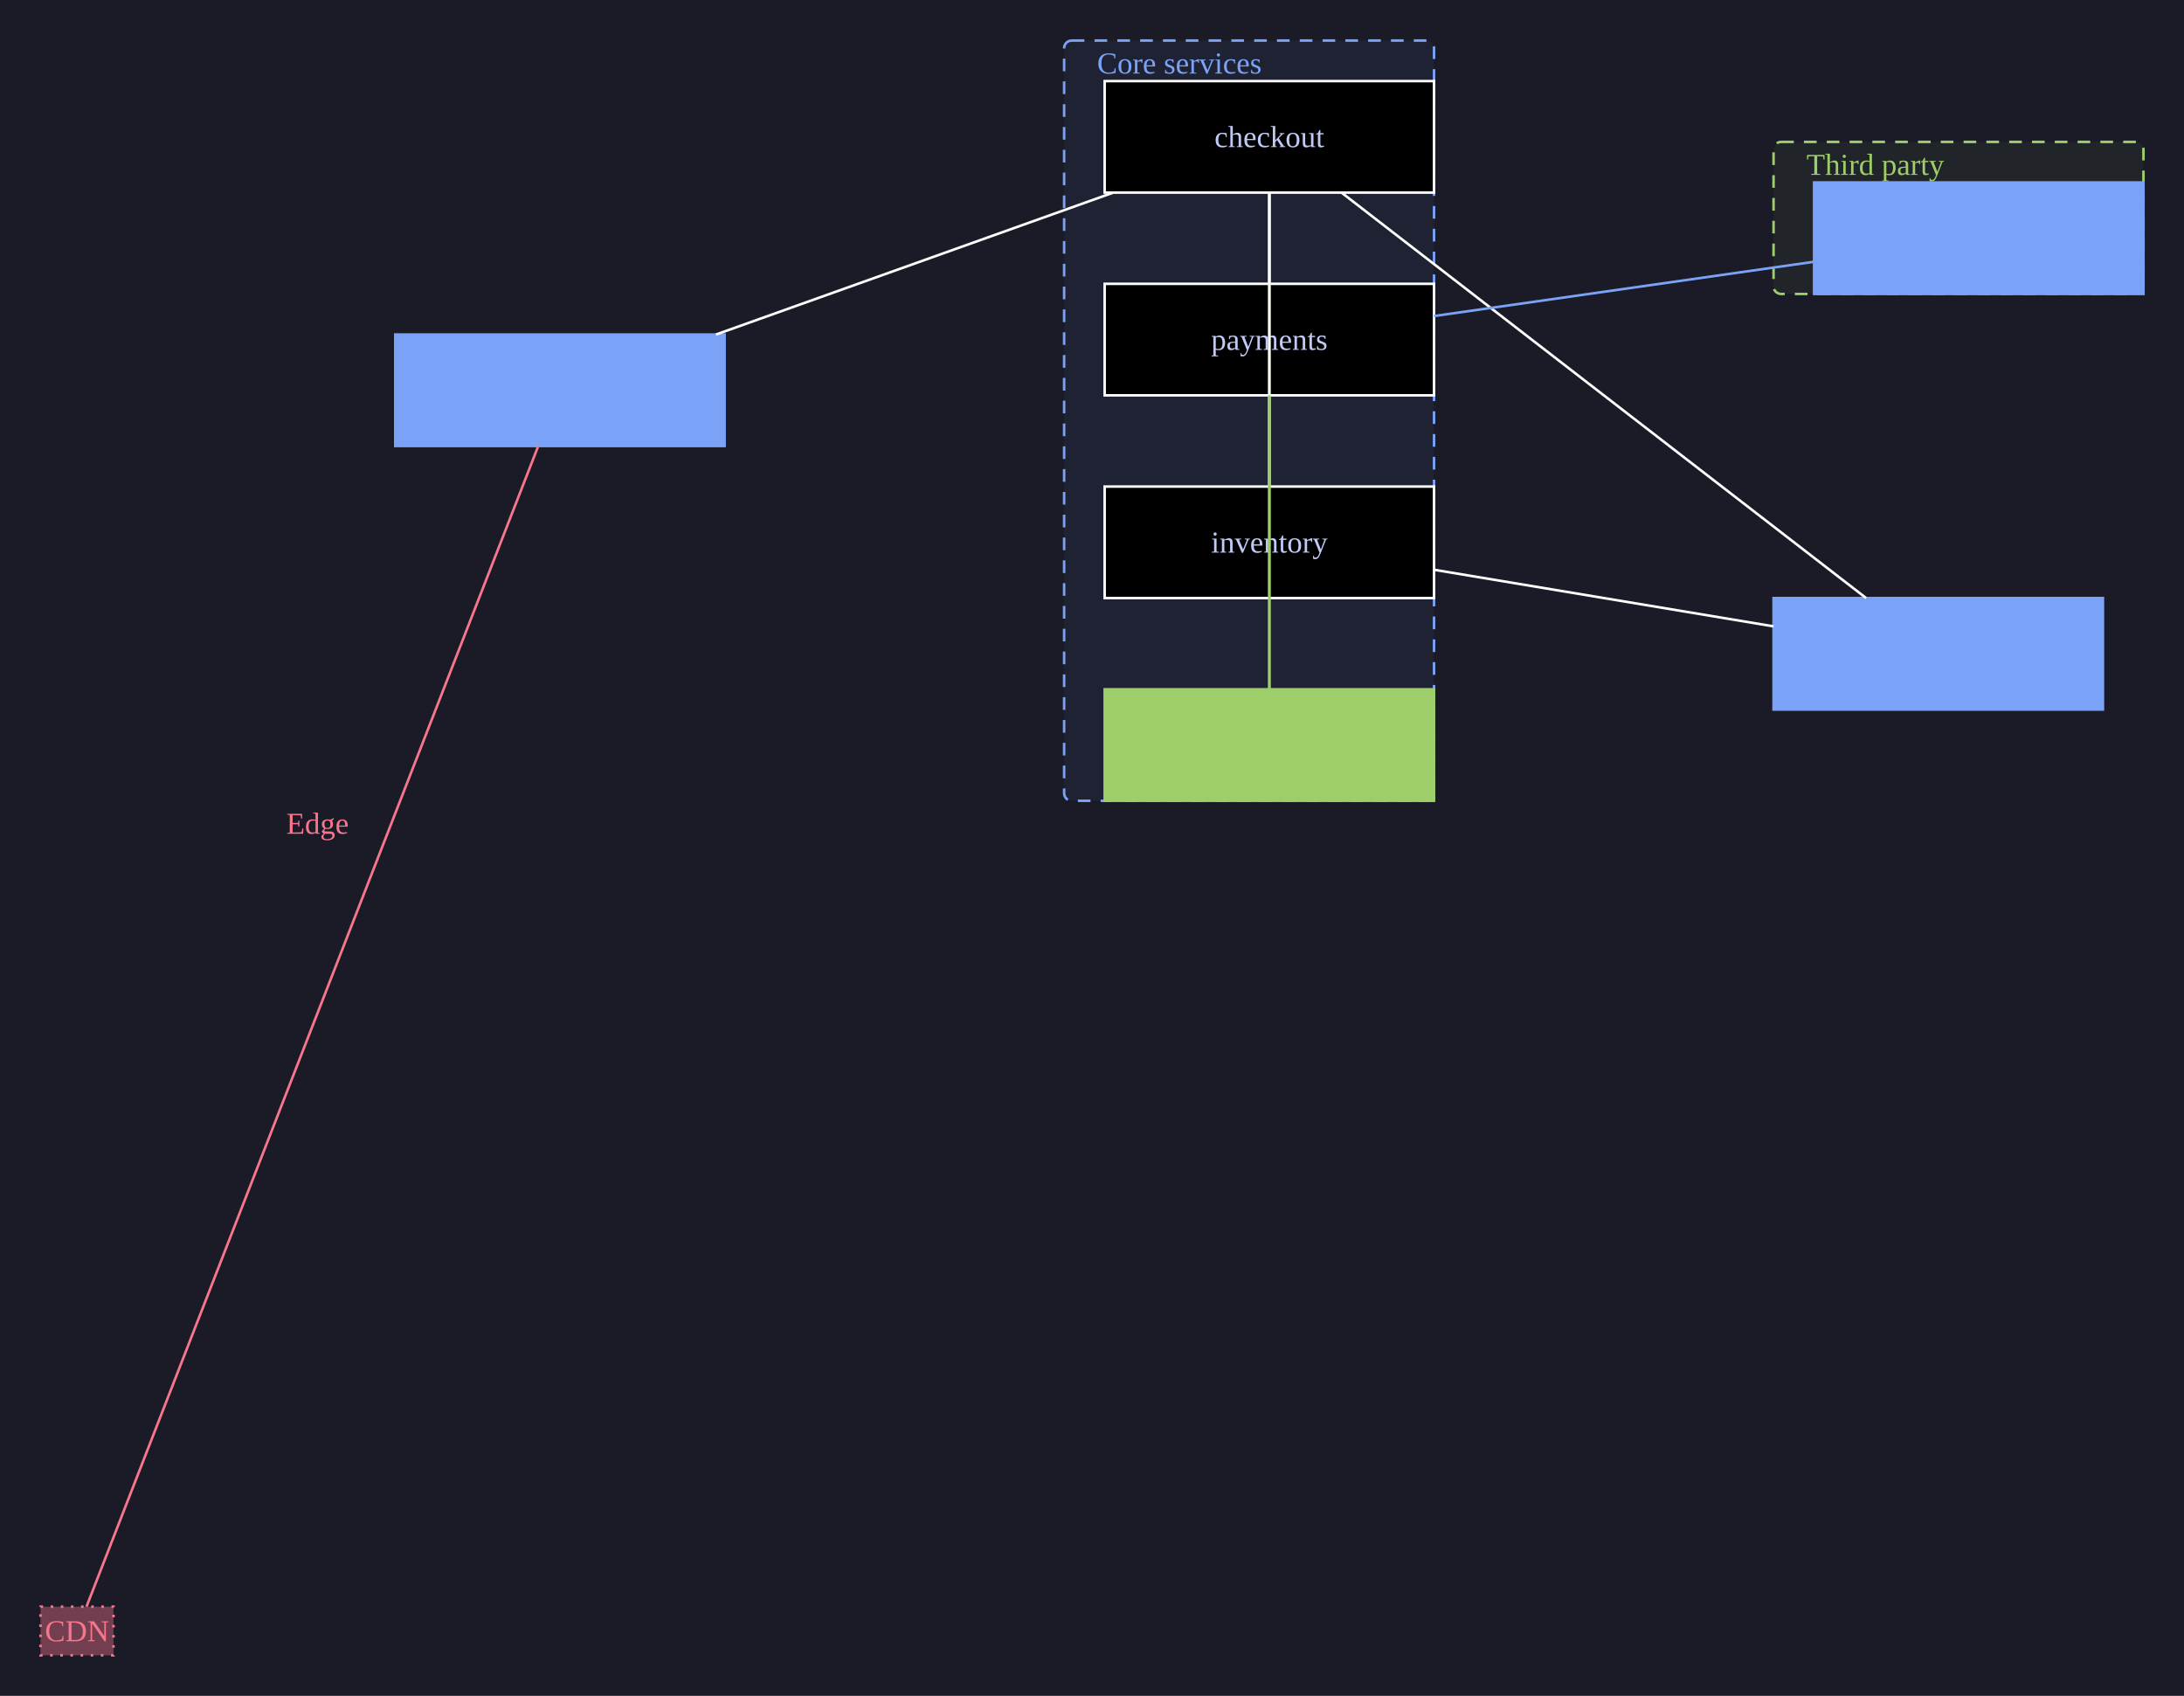
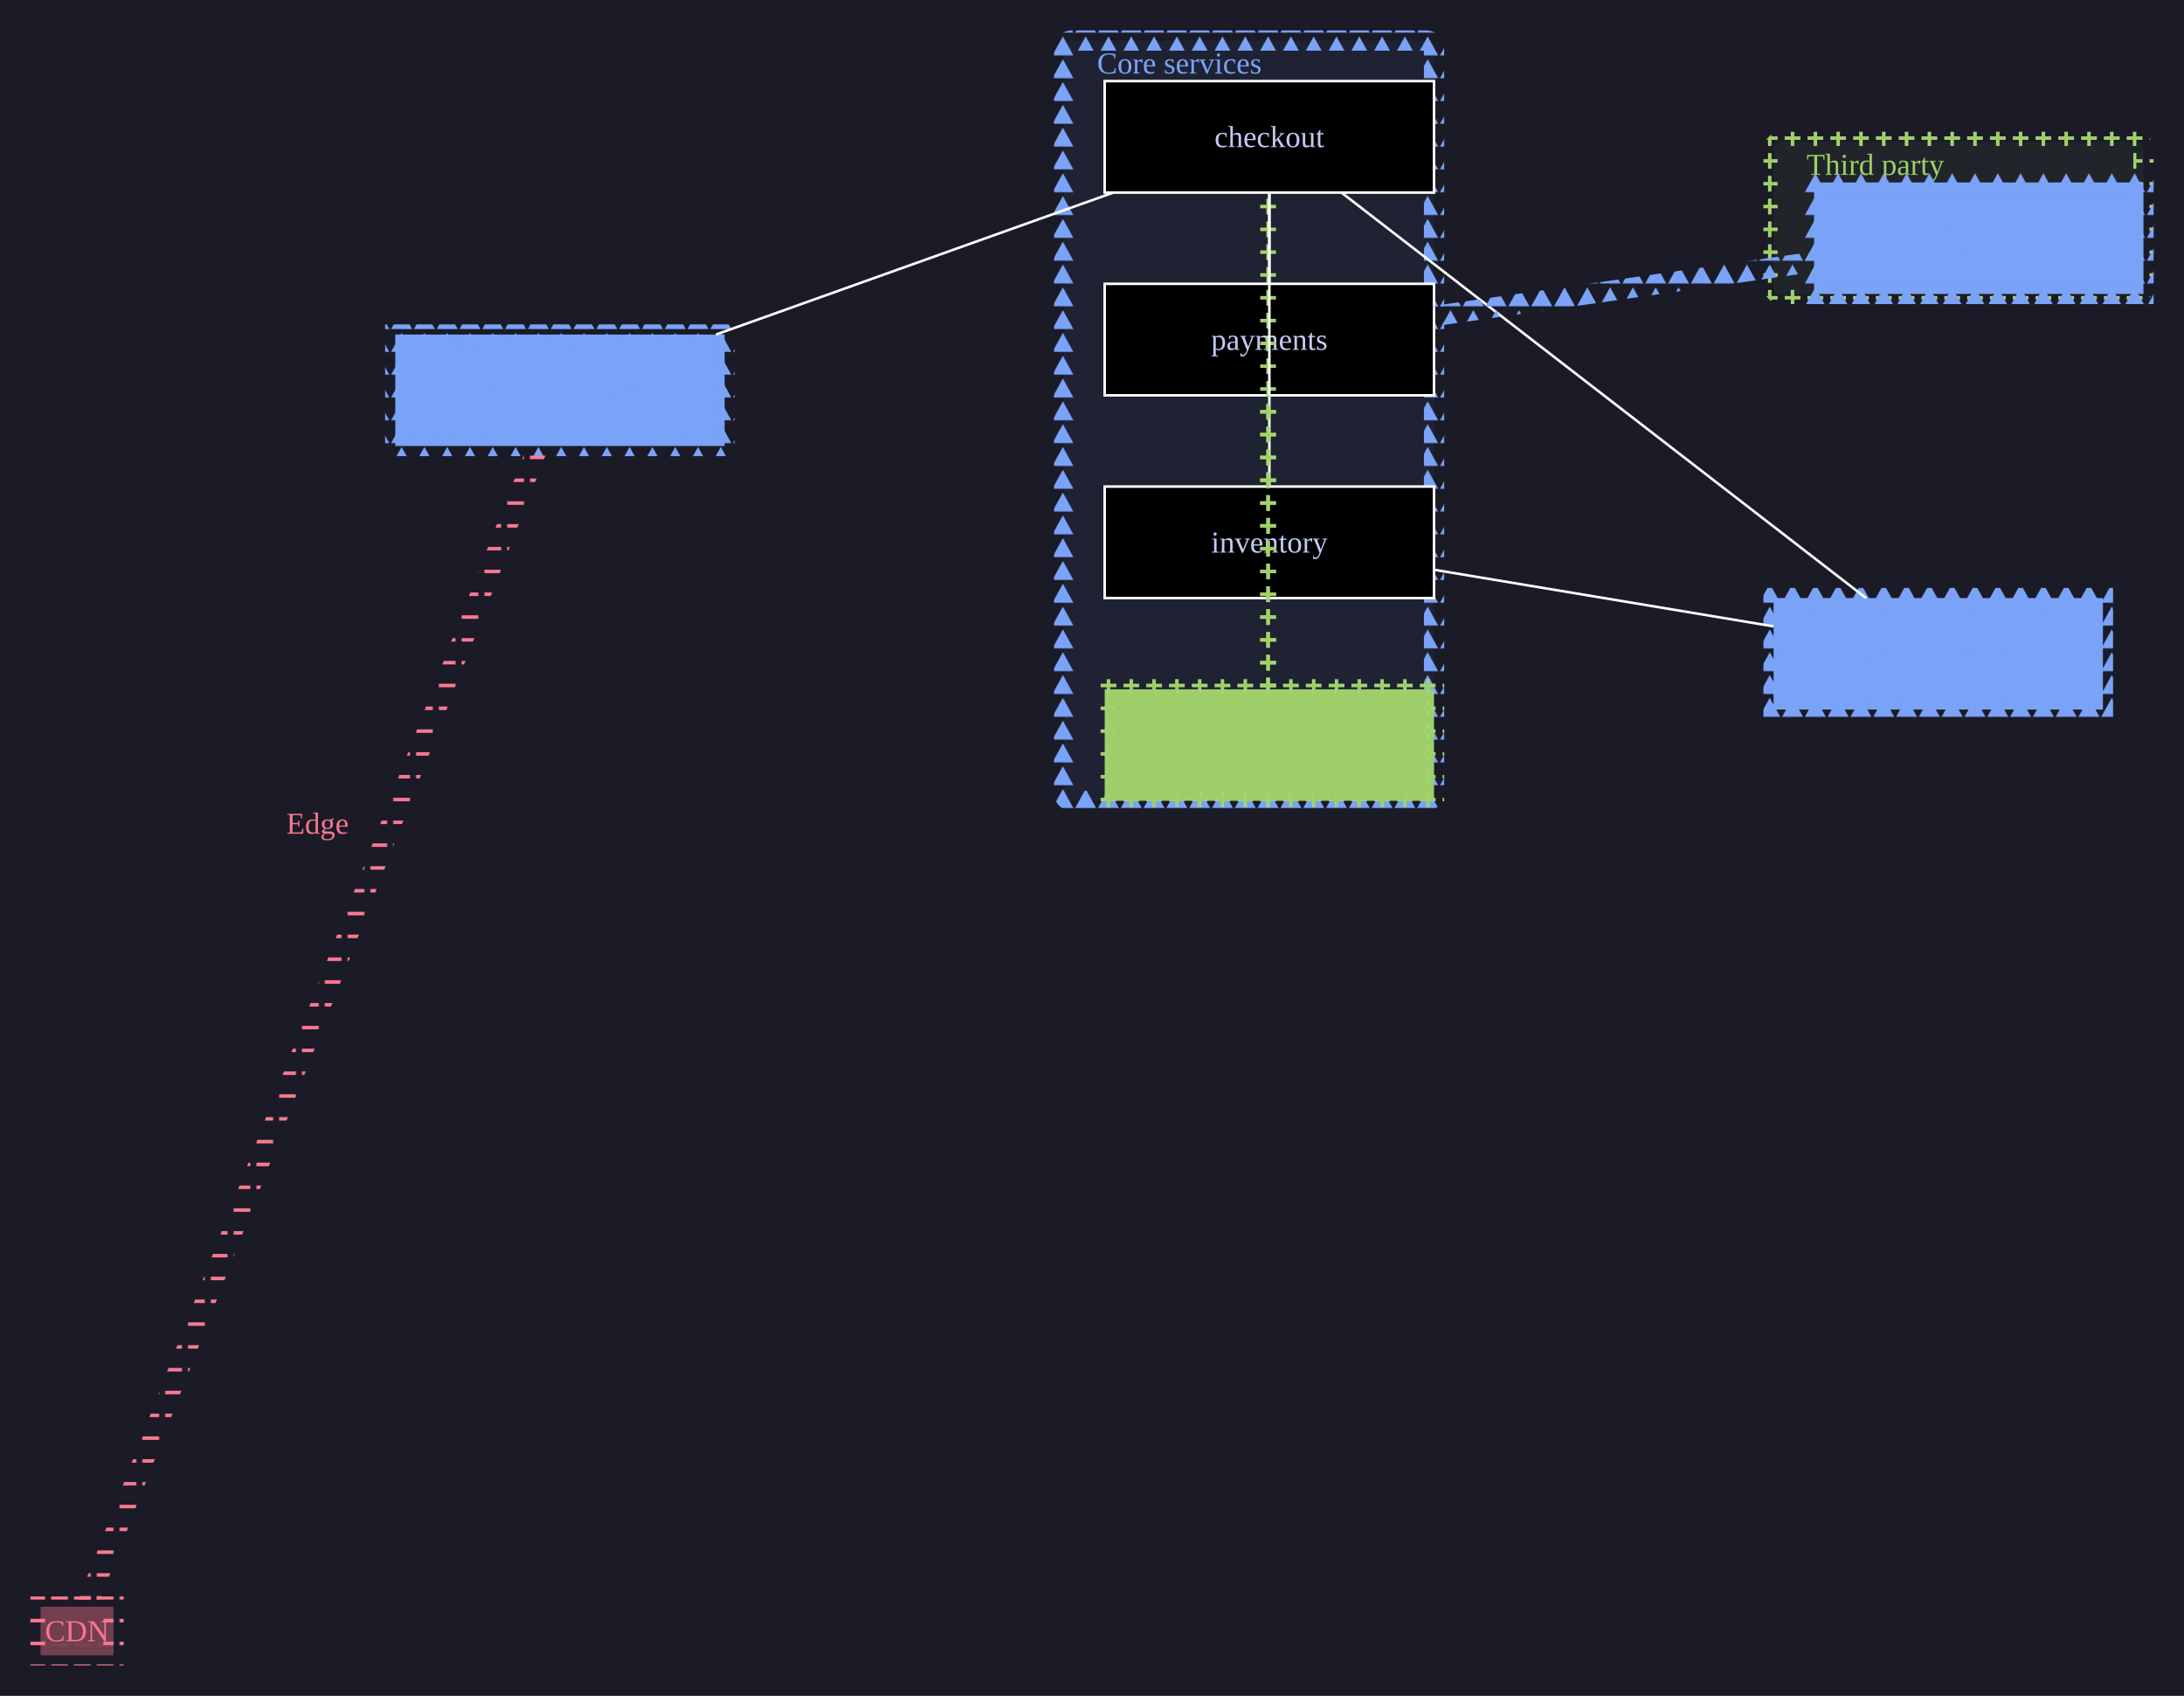
<svg xmlns="http://www.w3.org/2000/svg" viewBox="-100.00 4.00 862.00 669.20" width="862.00" height="669.20">
+   <defs>
+     <pattern id="ag-glyph-4-9ece6a" width="9" height="9" patternUnits="userSpaceOnUse" fill="#9ece6a" stroke="#9ece6a">
+       <path d="M 4.5,1.4 L 4.5,7.6 M 1.4,4.5 L 7.6,4.5" fill="none" stroke-width="1.4" />
+     </pattern>
+     <pattern id="ag-glyph-5-f7768e" width="9" height="9" patternUnits="userSpaceOnUse" fill="#f7768e" stroke="#f7768e">
+       <path d="M 1.2,4.5 L 7.8,4.5" fill="none" stroke-width="1.4" />
+     </pattern>
+     <pattern id="ag-glyph-6-7aa2f7" width="9" height="9" patternUnits="userSpaceOnUse" fill="#7aa2f7" stroke="#7aa2f7">
+       <path d="M 4.5,1.5 L 7.7,7.3 L 1.3,7.3 Z" stroke-width="1.1" />
+     </pattern>
+   </defs>
  <rect x="-100.00" y="4.00" width="862.00" height="669.20" fill="#1a1b26" />
  <g id="group-edge" data-element-id="edge" data-kind="group">
-     <rect x="0.00" y="320.00" width="0.00" height="337.20" rx="3.00" fill="#f7768e" fill-opacity="0.02" stroke="#f7768e" stroke-width="1.00" stroke-dasharray="1,3" />
+     <rect x="0.00" y="320.00" width="0.00" height="337.20" rx="3.00" fill="#f7768e" fill-opacity="0.02" stroke="url(#ag-glyph-5-f7768e)" stroke-width="8.00" />
    <text x="13.00" y="333.00" text-anchor="start" fill="#f7768e">
      <tspan x="13.00" dy="0">Edge</tspan>
    </text>
  </g>
  <g id="group-external" data-element-id="external" data-kind="group">
-     <rect x="600.00" y="60.00" width="146.00" height="60.00" rx="3.00" fill="#9ece6a" fill-opacity="0.06" stroke="#9ece6a" stroke-width="1.00" stroke-dasharray="5,4" />
+     <rect x="600.00" y="60.00" width="146.00" height="60.00" rx="3.00" fill="#9ece6a" fill-opacity="0.06" stroke="url(#ag-glyph-4-9ece6a)" stroke-width="8.00" />
    <text x="613.00" y="73.00" text-anchor="start" fill="#9ece6a">
      <tspan x="613.00" dy="0">Third party</tspan>
    </text>
  </g>
  <g id="group-services" data-element-id="services" data-kind="group">
-     <rect x="320.00" y="20.00" width="146.00" height="300.00" rx="3.00" fill="#7aa2f7" fill-opacity="0.06" stroke="#7aa2f7" stroke-width="1.00" stroke-dasharray="5,4" />
+     <rect x="320.00" y="20.00" width="146.00" height="300.00" rx="3.00" fill="#7aa2f7" fill-opacity="0.06" stroke="url(#ag-glyph-6-7aa2f7)" stroke-width="8.00" />
    <text x="333.00" y="33.00" text-anchor="start" fill="#7aa2f7">
      <tspan x="333.00" dy="0">Core services</tspan>
    </text>
  </g>
  <g id="node-cdn" data-element-id="cdn" data-kind="node">
-     <rect x="-84.00" y="638.00" width="28.80" height="19.20" rx="0.00" fill="#f7768e" fill-opacity="0.40" stroke="#f7768e" stroke-dasharray="1,3" />
+     <rect x="-84.00" y="638.00" width="28.80" height="19.20" rx="0.00" fill="#f7768e" fill-opacity="0.40" stroke="url(#ag-glyph-5-f7768e)" stroke-width="8.00" />
    <text x="-69.60" y="647.60" text-anchor="middle" dominant-baseline="central" fill="#f7768e">
      <tspan x="-69.60" dy="0">CDN</tspan>
    </text>
  </g>
  <g id="node-checkout" data-element-id="checkout" data-kind="node">
    <rect x="336.00" y="36.00" width="130.00" height="44.00" rx="0.00" fill="#000000" stroke="#FFFFFF" />
    <text x="401.00" y="58.00" text-anchor="middle" dominant-baseline="central" fill="#c0caf5">
      <tspan x="401.00" dy="0">checkout</tspan>
    </text>
  </g>
  <g id="node-fraud" data-element-id="fraud" data-kind="node">
-     <rect x="336.00" y="276.00" width="130.00" height="44.00" rx="0.00" fill="#9ece6a" stroke="#9ece6a" />
+     <rect x="336.00" y="276.00" width="130.00" height="44.00" rx="0.00" fill="#9ece6a" stroke="url(#ag-glyph-4-9ece6a)" stroke-width="8.00" />
    <text x="401.00" y="298.00" text-anchor="middle" dominant-baseline="central" fill="#9ece6a">
      <tspan x="401.00" dy="0">fraud check</tspan>
    </text>
  </g>
  <g id="node-gateway" data-element-id="gateway" data-kind="node">
-     <rect x="56.00" y="136.00" width="130.00" height="44.00" rx="0.00" fill="#7aa2f7" stroke="#7aa2f7" />
+     <rect x="56.00" y="136.00" width="130.00" height="44.00" rx="0.00" fill="#7aa2f7" stroke="url(#ag-glyph-6-7aa2f7)" stroke-width="8.00" />
    <text x="121.00" y="158.00" text-anchor="middle" dominant-baseline="central" fill="#7aa2f7">
      <tspan x="121.00" dy="0">API gateway</tspan>
    </text>
  </g>
  <g id="node-inventory" data-element-id="inventory" data-kind="node">
    <rect x="336.00" y="196.00" width="130.00" height="44.00" rx="0.00" fill="#000000" stroke="#FFFFFF" />
    <text x="401.00" y="218.00" text-anchor="middle" dominant-baseline="central" fill="#c0caf5">
      <tspan x="401.00" dy="0">inventory</tspan>
    </text>
  </g>
  <g id="node-orders" data-element-id="orders" data-kind="node">
-     <rect x="600.00" y="240.00" width="130.00" height="44.00" rx="0.00" fill="#7aa2f7" stroke="#7aa2f7" />
+     <rect x="600.00" y="240.00" width="130.00" height="44.00" rx="0.00" fill="#7aa2f7" stroke="url(#ag-glyph-6-7aa2f7)" stroke-width="8.00" />
    <text x="665.00" y="262.00" text-anchor="middle" dominant-baseline="central" fill="#7aa2f7">
      <tspan x="665.00" dy="0">orders (postgres)</tspan>
    </text>
  </g>
  <g id="node-payments" data-element-id="payments" data-kind="node">
    <rect x="336.00" y="116.00" width="130.00" height="44.00" rx="0.00" fill="#000000" stroke="#FFFFFF" />
    <text x="401.00" y="138.00" text-anchor="middle" dominant-baseline="central" fill="#c0caf5">
      <tspan x="401.00" dy="0">payments</tspan>
    </text>
  </g>
  <g id="node-stripe" data-element-id="stripe" data-kind="node">
-     <rect x="616.00" y="76.00" width="130.00" height="44.00" rx="0.00" fill="#7aa2f7" stroke="#7aa2f7" />
+     <rect x="616.00" y="76.00" width="130.00" height="44.00" rx="0.00" fill="#7aa2f7" stroke="url(#ag-glyph-6-7aa2f7)" stroke-width="8.00" />
    <text x="681.00" y="98.00" text-anchor="middle" dominant-baseline="central" fill="#7aa2f7">
      <tspan x="681.00" dy="0">Stripe</tspan>
    </text>
  </g>
  <g id="edge-cdn__gateway" data-element-id="cdn__gateway" data-kind="edge">
    <path d="M -65.86,638.00 L 112.44,180.00" fill="none" stroke="transparent" stroke-width="12" style="pointer-events: stroke" />
-     <path d="M -65.86,638.00 L 112.44,180.00" fill="none" stroke="#f7768e" stroke-width="1" />
+     <path d="M -65.86,638.00 L 112.44,180.00" fill="none" stroke="url(#ag-glyph-5-f7768e)" stroke-width="8.00" />
  </g>
  <g id="edge-checkout__fraud" data-element-id="checkout__fraud" data-kind="edge">
    <path d="M 401.00,80.00 L 401.00,276.00" fill="none" stroke="transparent" stroke-width="12" style="pointer-events: stroke" />
-     <path d="M 401.00,80.00 L 401.00,276.00" fill="none" stroke="#9ece6a" stroke-width="1" />
+     <path d="M 401.00,80.00 L 401.00,276.00" fill="none" stroke="url(#ag-glyph-4-9ece6a)" stroke-width="8.00" />
  </g>
  <g id="edge-checkout__inventory" data-element-id="checkout__inventory" data-kind="edge">
    <path d="M 401.00,80.00 L 401.00,196.00" fill="none" stroke="transparent" stroke-width="12" style="pointer-events: stroke" />
-     <path d="M 401.00,80.00 L 401.00,196.00" fill="none" stroke="#FFFFFF" stroke-width="1" />
+     <path d="M 401.00,80.00 L 401.00,196.00" fill="none" stroke="#FFFFFF" stroke-width="1.00" />
  </g>
  <g id="edge-checkout__orders" data-element-id="checkout__orders" data-kind="edge">
    <path d="M 429.47,80.00 L 636.53,240.00" fill="none" stroke="transparent" stroke-width="12" style="pointer-events: stroke" />
-     <path d="M 429.47,80.00 L 636.53,240.00" fill="none" stroke="#FFFFFF" stroke-width="1" />
+     <path d="M 429.47,80.00 L 636.53,240.00" fill="none" stroke="#FFFFFF" stroke-width="1.00" />
  </g>
  <g id="edge-checkout__payments" data-element-id="checkout__payments" data-kind="edge">
    <path d="M 401.00,80.00 L 401.00,116.00" fill="none" stroke="transparent" stroke-width="12" style="pointer-events: stroke" />
-     <path d="M 401.00,80.00 L 401.00,116.00" fill="none" stroke="#FFFFFF" stroke-width="1" />
+     <path d="M 401.00,80.00 L 401.00,116.00" fill="none" stroke="#FFFFFF" stroke-width="1.00" />
  </g>
  <g id="edge-fraud__payments" data-element-id="fraud__payments" data-kind="edge">
    <path d="M 401.00,276.00 L 401.00,160.00" fill="none" stroke="transparent" stroke-width="12" style="pointer-events: stroke" />
-     <path d="M 401.00,276.00 L 401.00,160.00" fill="none" stroke="#9ece6a" stroke-width="1" />
+     <path d="M 401.00,276.00 L 401.00,160.00" fill="none" stroke="url(#ag-glyph-4-9ece6a)" stroke-width="8.00" />
  </g>
  <g id="edge-gateway__checkout" data-element-id="gateway__checkout" data-kind="edge">
    <path d="M 182.60,136.00 L 339.40,80.00" fill="none" stroke="transparent" stroke-width="12" style="pointer-events: stroke" />
-     <path d="M 182.60,136.00 L 339.40,80.00" fill="none" stroke="#FFFFFF" stroke-width="1" />
+     <path d="M 182.60,136.00 L 339.40,80.00" fill="none" stroke="#FFFFFF" stroke-width="1.00" />
  </g>
  <g id="edge-inventory__orders" data-element-id="inventory__orders" data-kind="edge">
    <path d="M 466.00,228.83 L 600.00,251.17" fill="none" stroke="transparent" stroke-width="12" style="pointer-events: stroke" />
-     <path d="M 466.00,228.83 L 600.00,251.17" fill="none" stroke="#FFFFFF" stroke-width="1" />
+     <path d="M 466.00,228.83 L 600.00,251.17" fill="none" stroke="#FFFFFF" stroke-width="1.00" />
  </g>
  <g id="edge-payments__stripe" data-element-id="payments__stripe" data-kind="edge">
    <path d="M 466.00,128.71 L 616.00,107.29" fill="none" stroke="transparent" stroke-width="12" style="pointer-events: stroke" />
-     <path d="M 466.00,128.71 L 616.00,107.29" fill="none" stroke="#7aa2f7" stroke-width="1" />
+     <path d="M 466.00,128.71 L 616.00,107.29" fill="none" stroke="url(#ag-glyph-6-7aa2f7)" stroke-width="8.00" />
  </g>
</svg>
